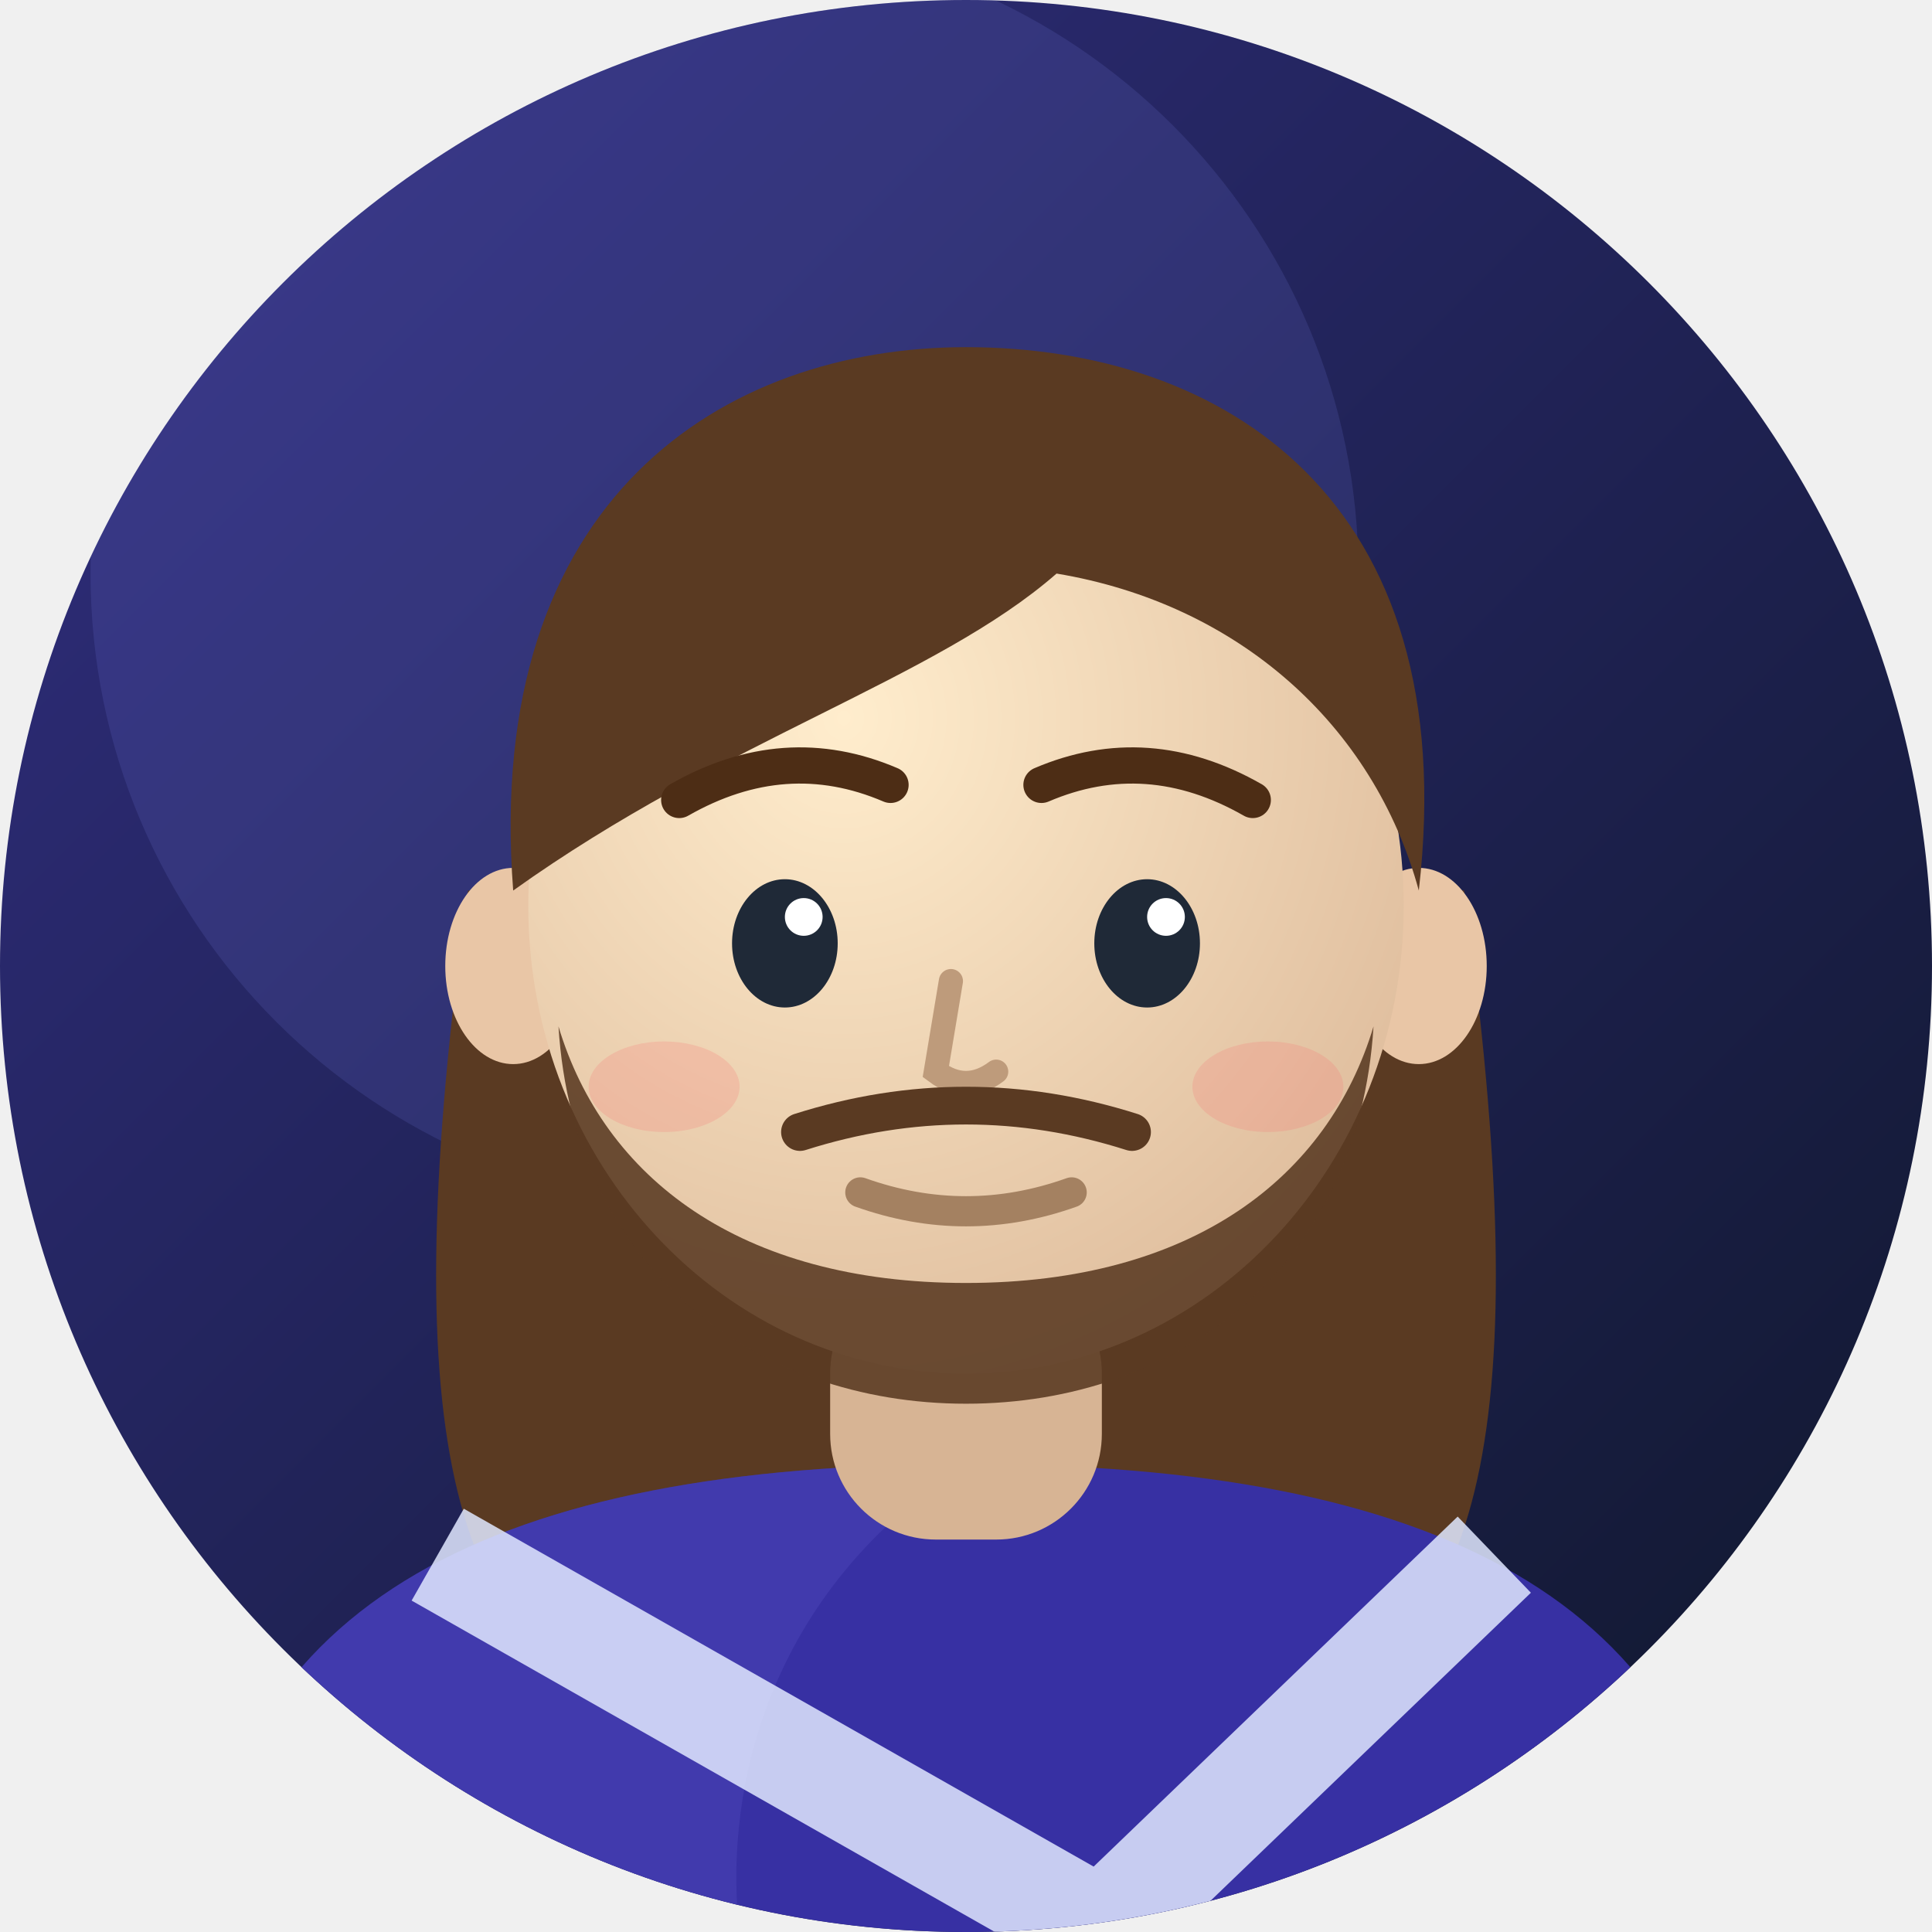
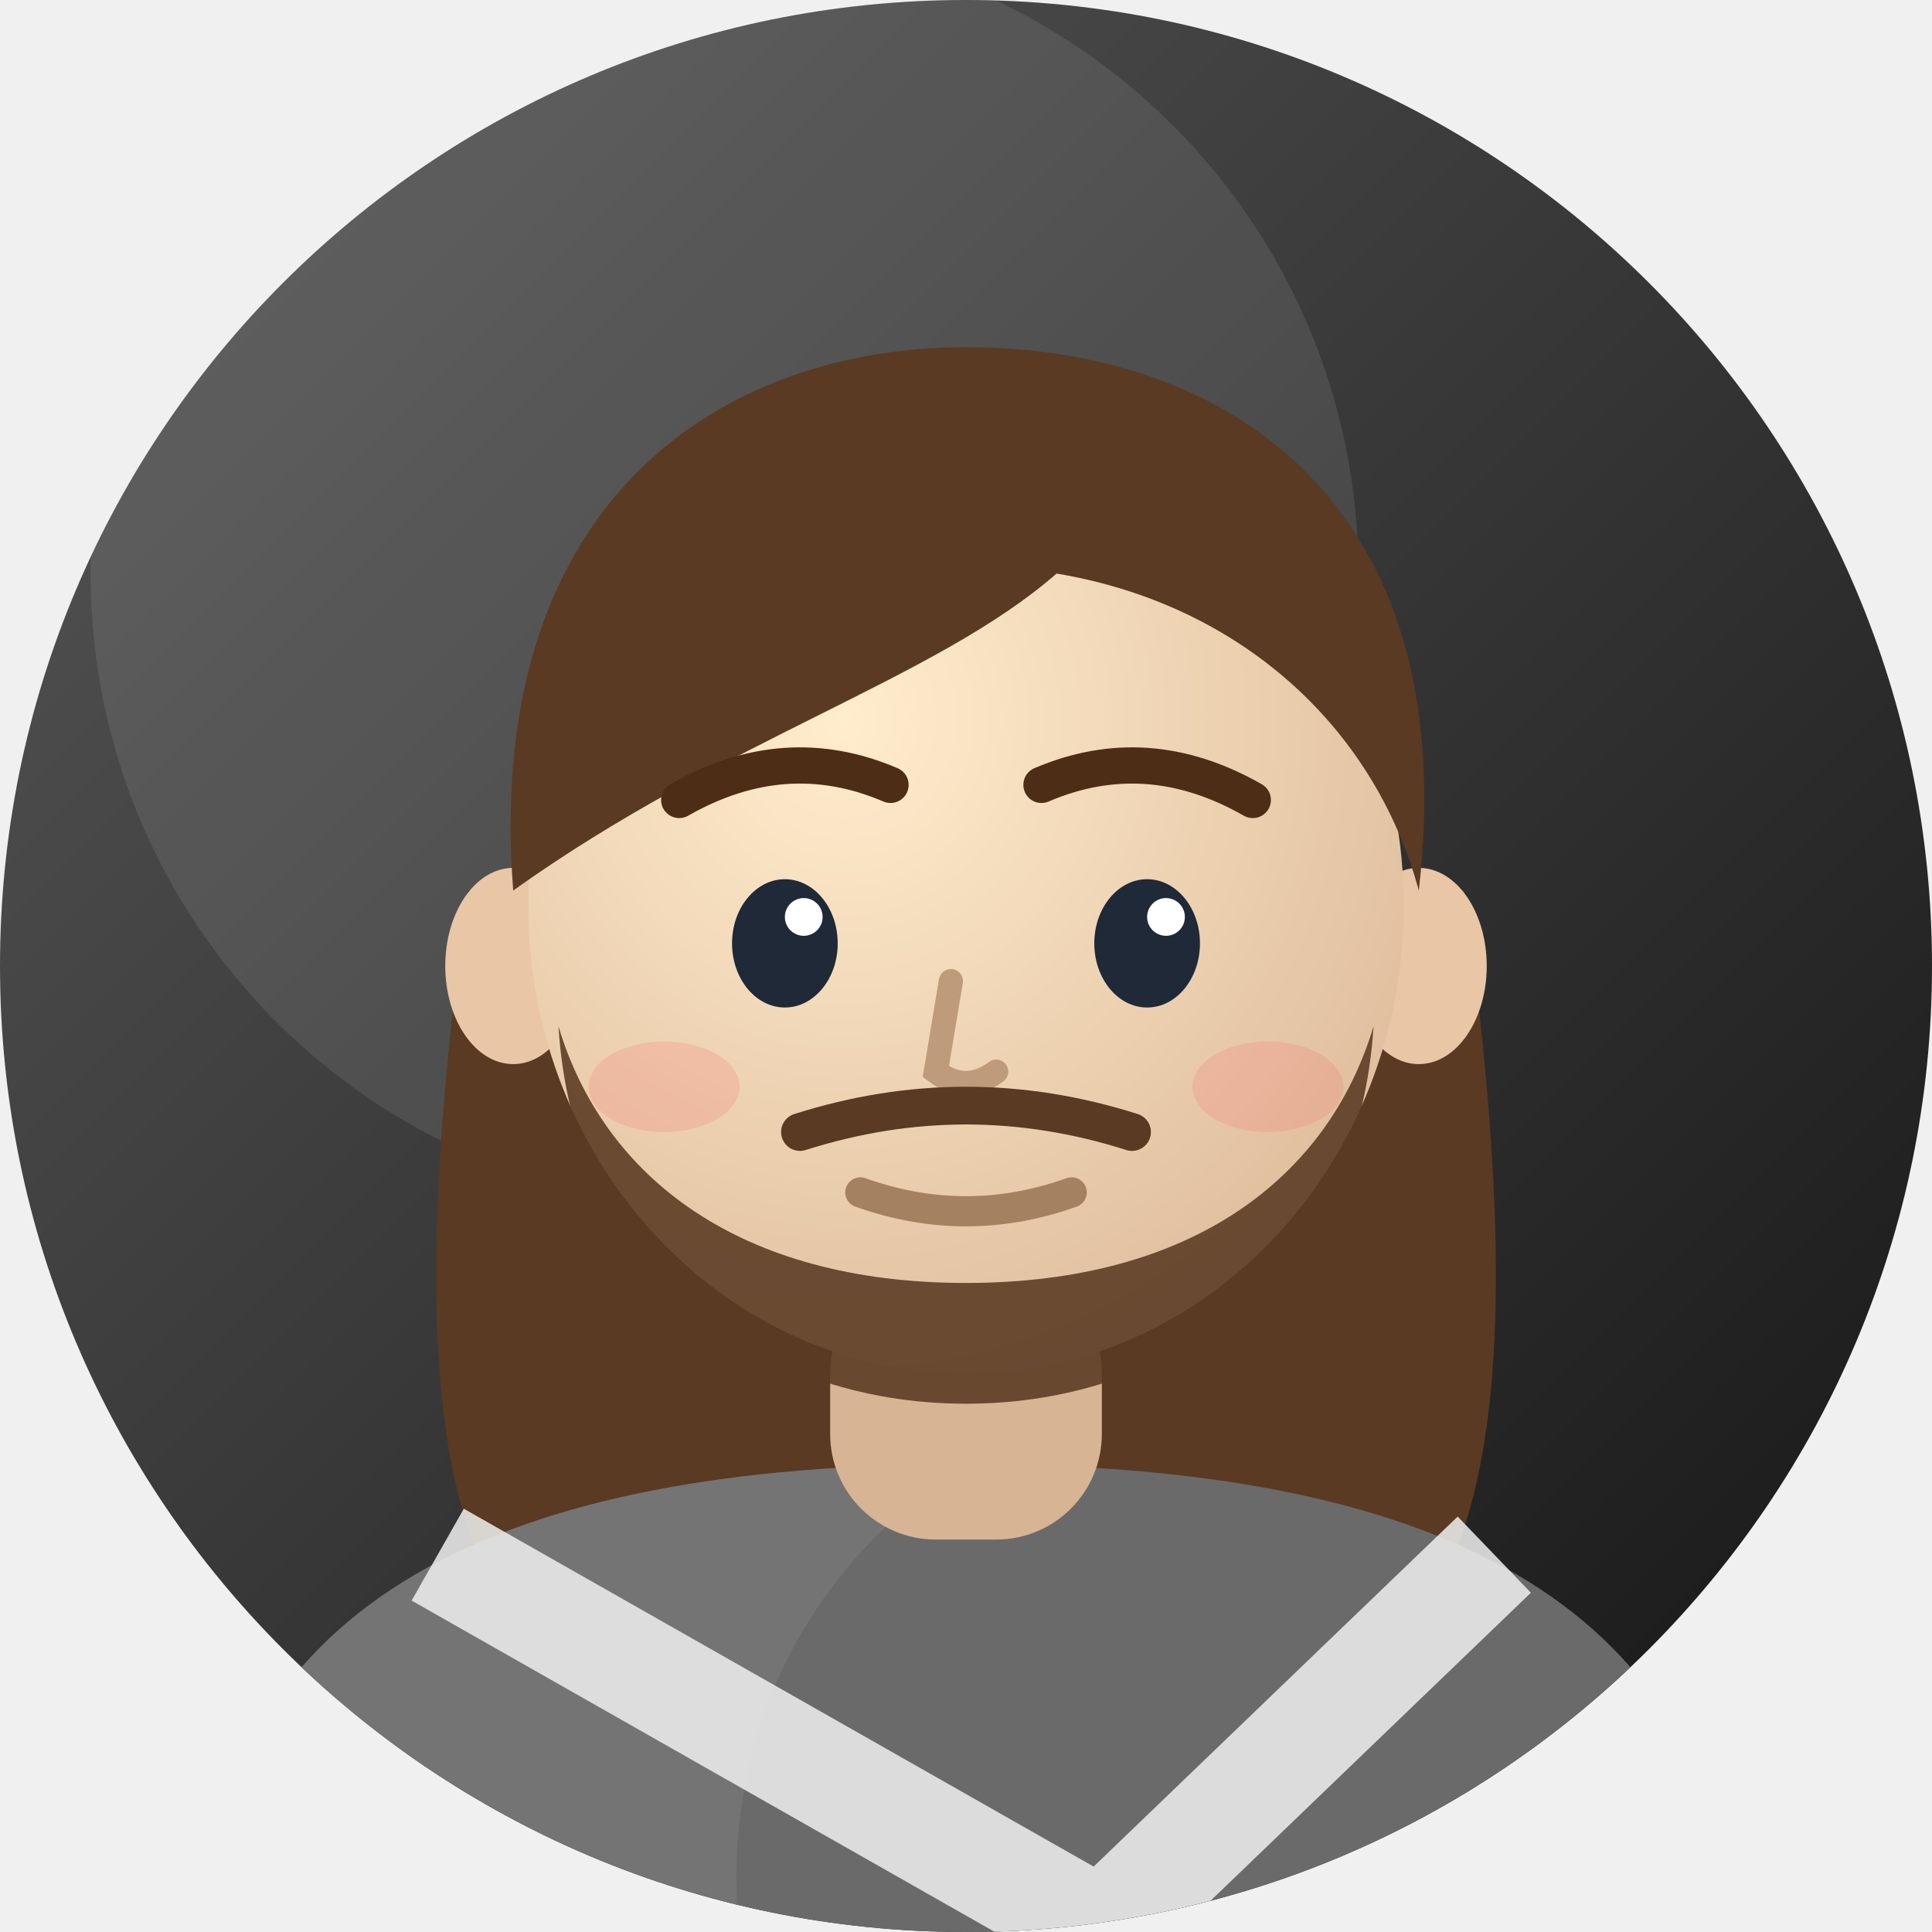
<svg xmlns="http://www.w3.org/2000/svg" viewBox="0 0 256 256" width="256" height="256" role="img" aria-label="william_harvey">
  <defs>
    <linearGradient id="g-william_harvey" x1="0" y1="0" x2="1" y2="1">
-       <stop offset="0" stop-color="#312e81" />
-       <stop offset="1" stop-color="#0f172a" />
+       <stop offset="0" stop-color="#585858" />
+       <stop offset="1" stop-color="#141414" />
    </linearGradient>
    <radialGradient id="f-william_harvey" cx=".36" cy=".3" r=".8">
      <stop offset="0" stop-color="#ffedcd" />
      <stop offset="1" stop-color="#ddba9a" />
    </radialGradient>
    <clipPath id="c-william_harvey">
      <circle cx="128" cy="128" r="128" />
    </clipPath>
  </defs>
  <g clip-path="url(#c-william_harvey)">
    <rect width="256" height="256" fill="url(#g-william_harvey)" />
-     <circle cx="96" cy="76" r="84" fill="#818cf8" opacity=".14" />
+     <circle cx="96" cy="76" r="84" fill="#bcbcbc" opacity=".14" />
    <path d="M62 118 C52 190 60 218 84 226 L172 226 C196 218 204 190 194 118 Z" fill="#5a3a22" />
-     <path d="M26 256 C30 212 66 194 128 194 C190 194 226 212 230 256 Z" fill="#3730a3" />
-     <path d="M26 256 C30 212 66 194 128 194 C100 212 96 240 98 256 Z" fill="#4b44b7" opacity=".5" />
-     <path d="M58 206 L146 256 L198 206" stroke="#e0e7ff" stroke-width="14" opacity=".85" fill="none" />
+     <path d="M26 256 C30 212 66 194 128 194 C190 194 226 212 230 256 Z" fill="#6a6a6a" />
+     <path d="M26 256 C30 212 66 194 128 194 C100 212 96 240 98 256 Z" fill="#7e7e7e" opacity=".5" />
+     <path d="M58 206 L146 256 L198 206" stroke="#f0f0f0" stroke-width="14" opacity=".85" fill="none" />
    <rect x="110" y="168" width="36" height="36" rx="14" fill="#d7b494" />
    <ellipse cx="68" cy="128" rx="9" ry="13" fill="#e9c6a6" />
    <ellipse cx="188" cy="128" rx="9" ry="13" fill="#e9c6a6" />
    <ellipse cx="128" cy="120" rx="58" ry="62" fill="url(#f-william_harvey)" />
    <path d="M68 118 C64 66 96 46 128 46 C162 46 194 66 188 118 C182 96 164 80 140 76 C124 90 96 98 68 118 Z" fill="#5a3a22" />
    <g stroke="#4d2d15" stroke-width="4.8" stroke-linecap="round" fill="none">
      <path d="M90 106 Q104 98 118 104" />
      <path d="M138 104 Q152 98 166 106" />
    </g>
    <g fill="#1f2937">
      <ellipse cx="104" cy="125" rx="7" ry="8.5" />
      <ellipse cx="152" cy="125" rx="7" ry="8.5" />
    </g>
    <g fill="#fff">
      <circle cx="106.5" cy="121.5" r="2.5" />
      <circle cx="154.5" cy="121.5" r="2.5" />
    </g>
    <ellipse cx="88" cy="144" rx="10" ry="6" fill="#f87171" opacity=".22" />
    <ellipse cx="168" cy="144" rx="10" ry="6" fill="#f87171" opacity=".22" />
    <path d="M126 130 L124 142 Q128 145 132 142" stroke="#be9b7b" stroke-width="3.2" fill="none" stroke-linecap="round" />
    <path d="M114 158 Q128 163 142 158" stroke="#a48161" stroke-width="4" fill="none" stroke-linecap="round" />
    <path d="M74 136 C76 168 100 186 128 186 C156 186 180 168 182 136 C176 156 158 170 128 170 C98 170 80 156 74 136 Z" fill="#5a3a22" opacity=".88" />
    <path d="M106 150 Q128 143 150 150" stroke="#5a3a22" stroke-width="5" stroke-linecap="round" fill="none" />
  </g>
</svg>
